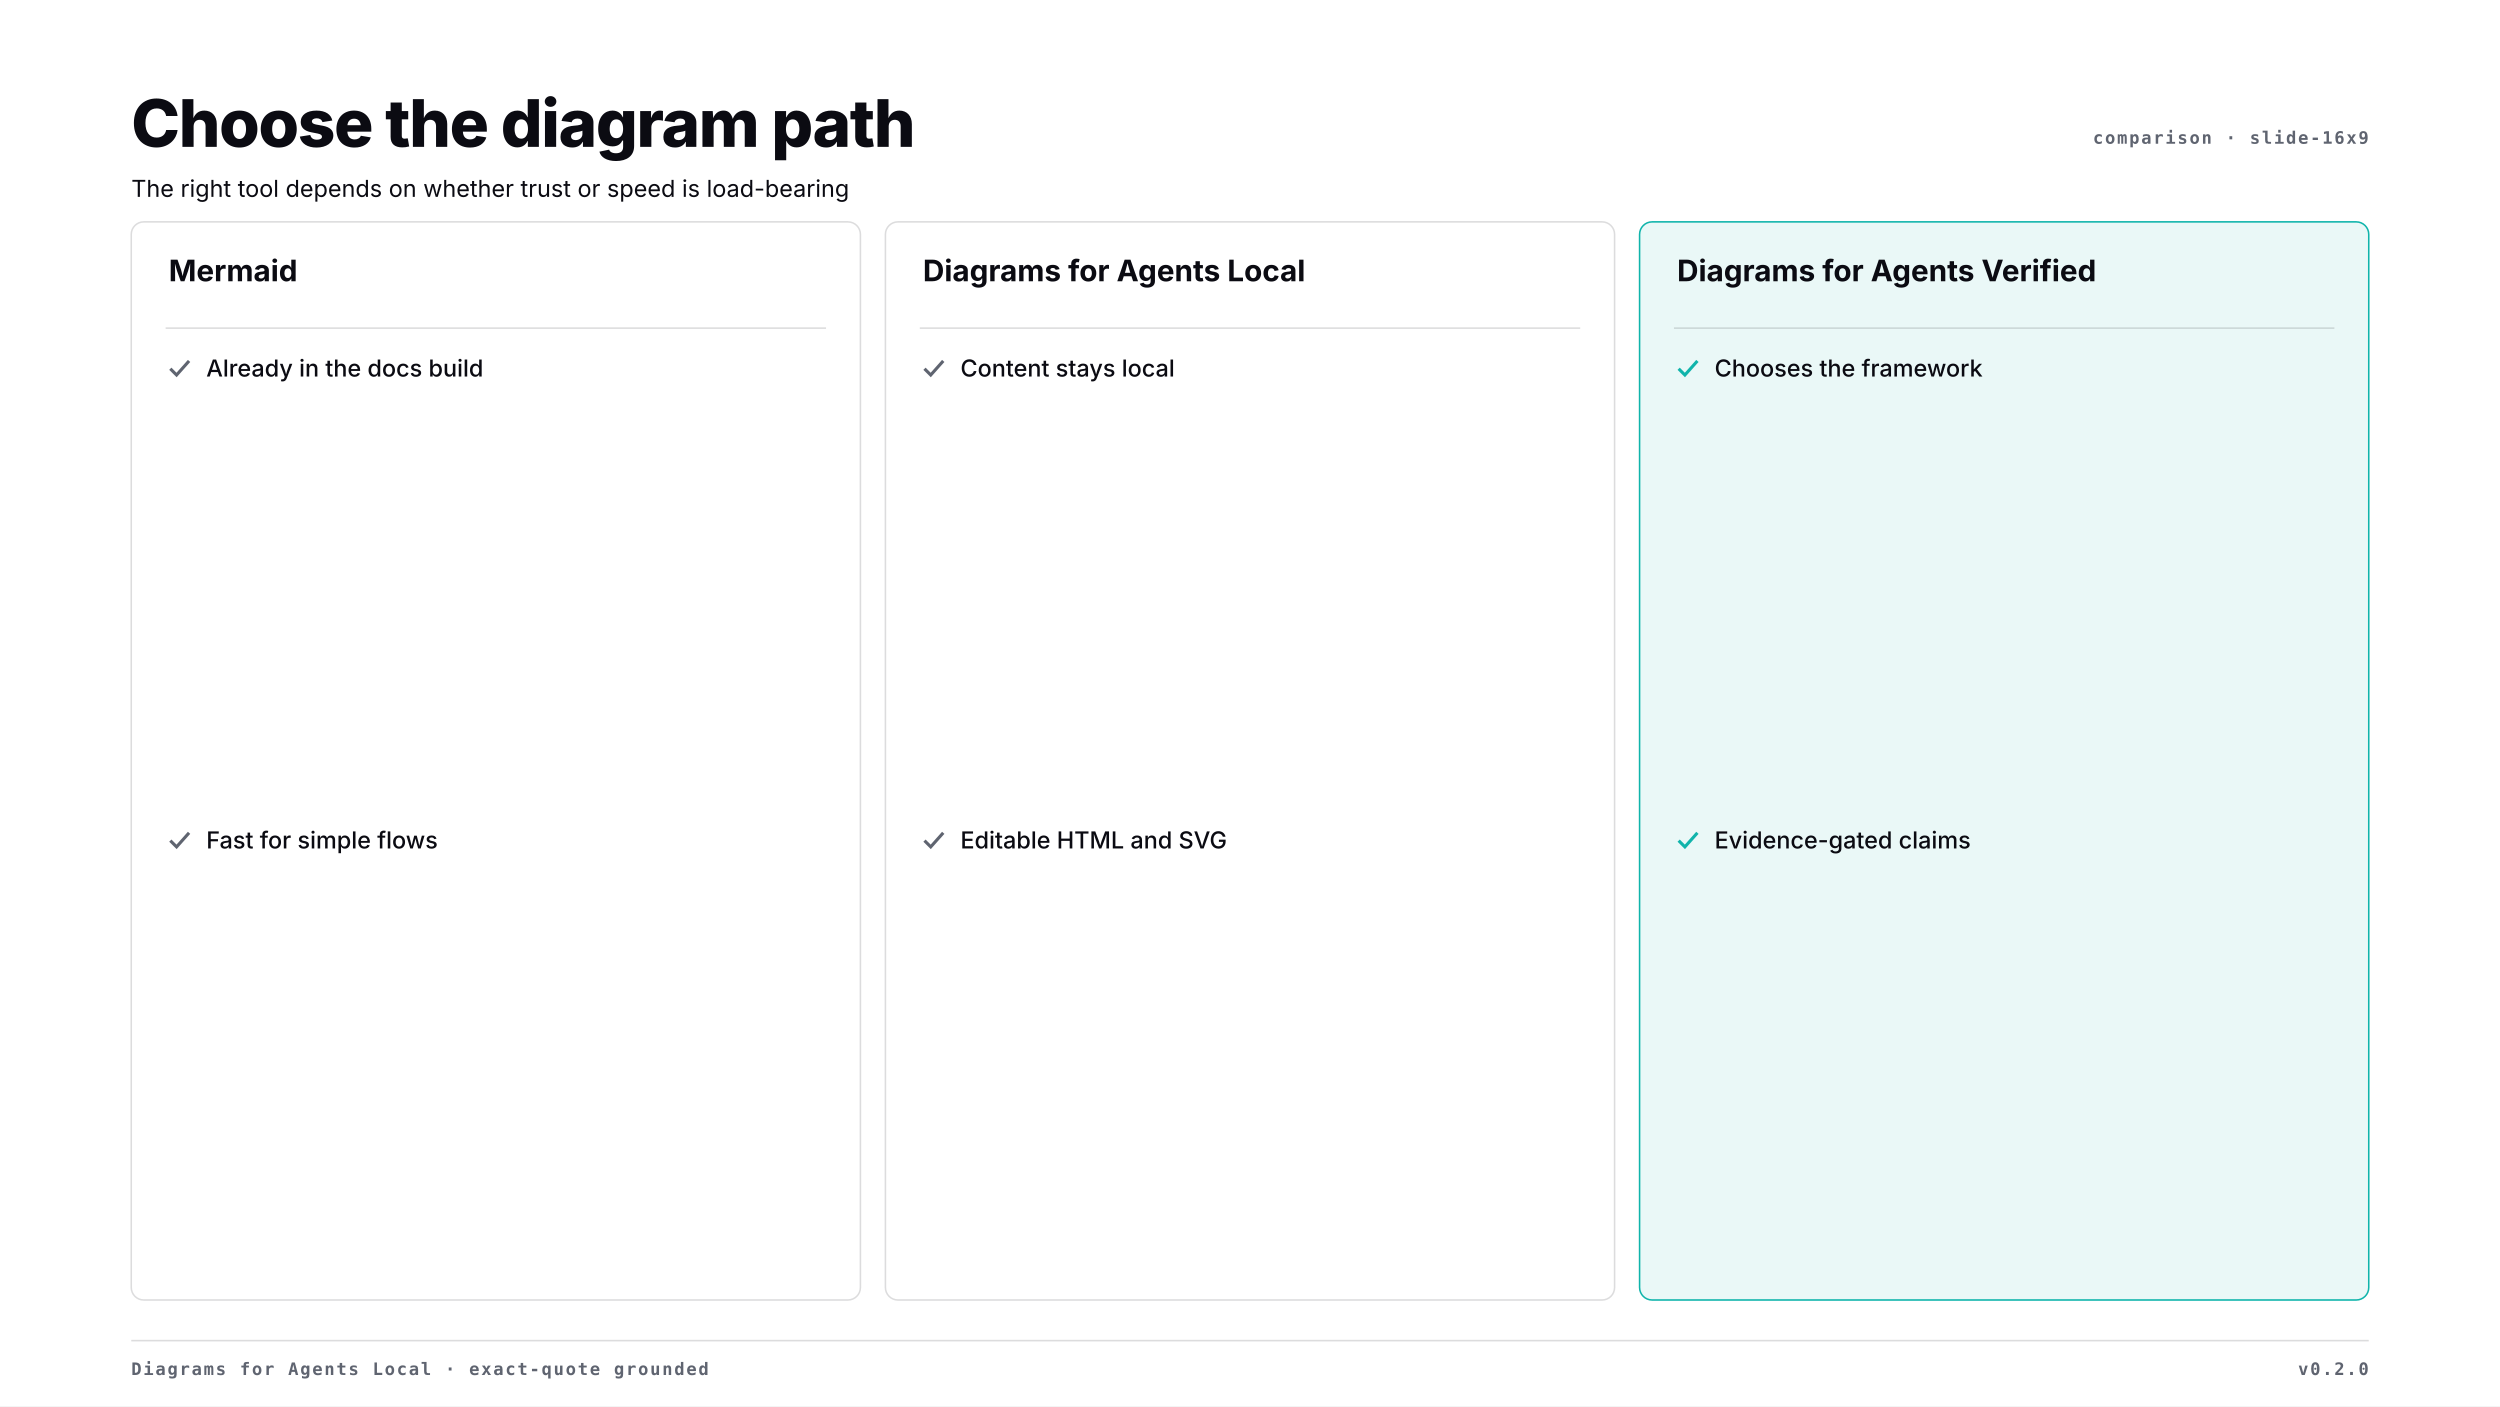
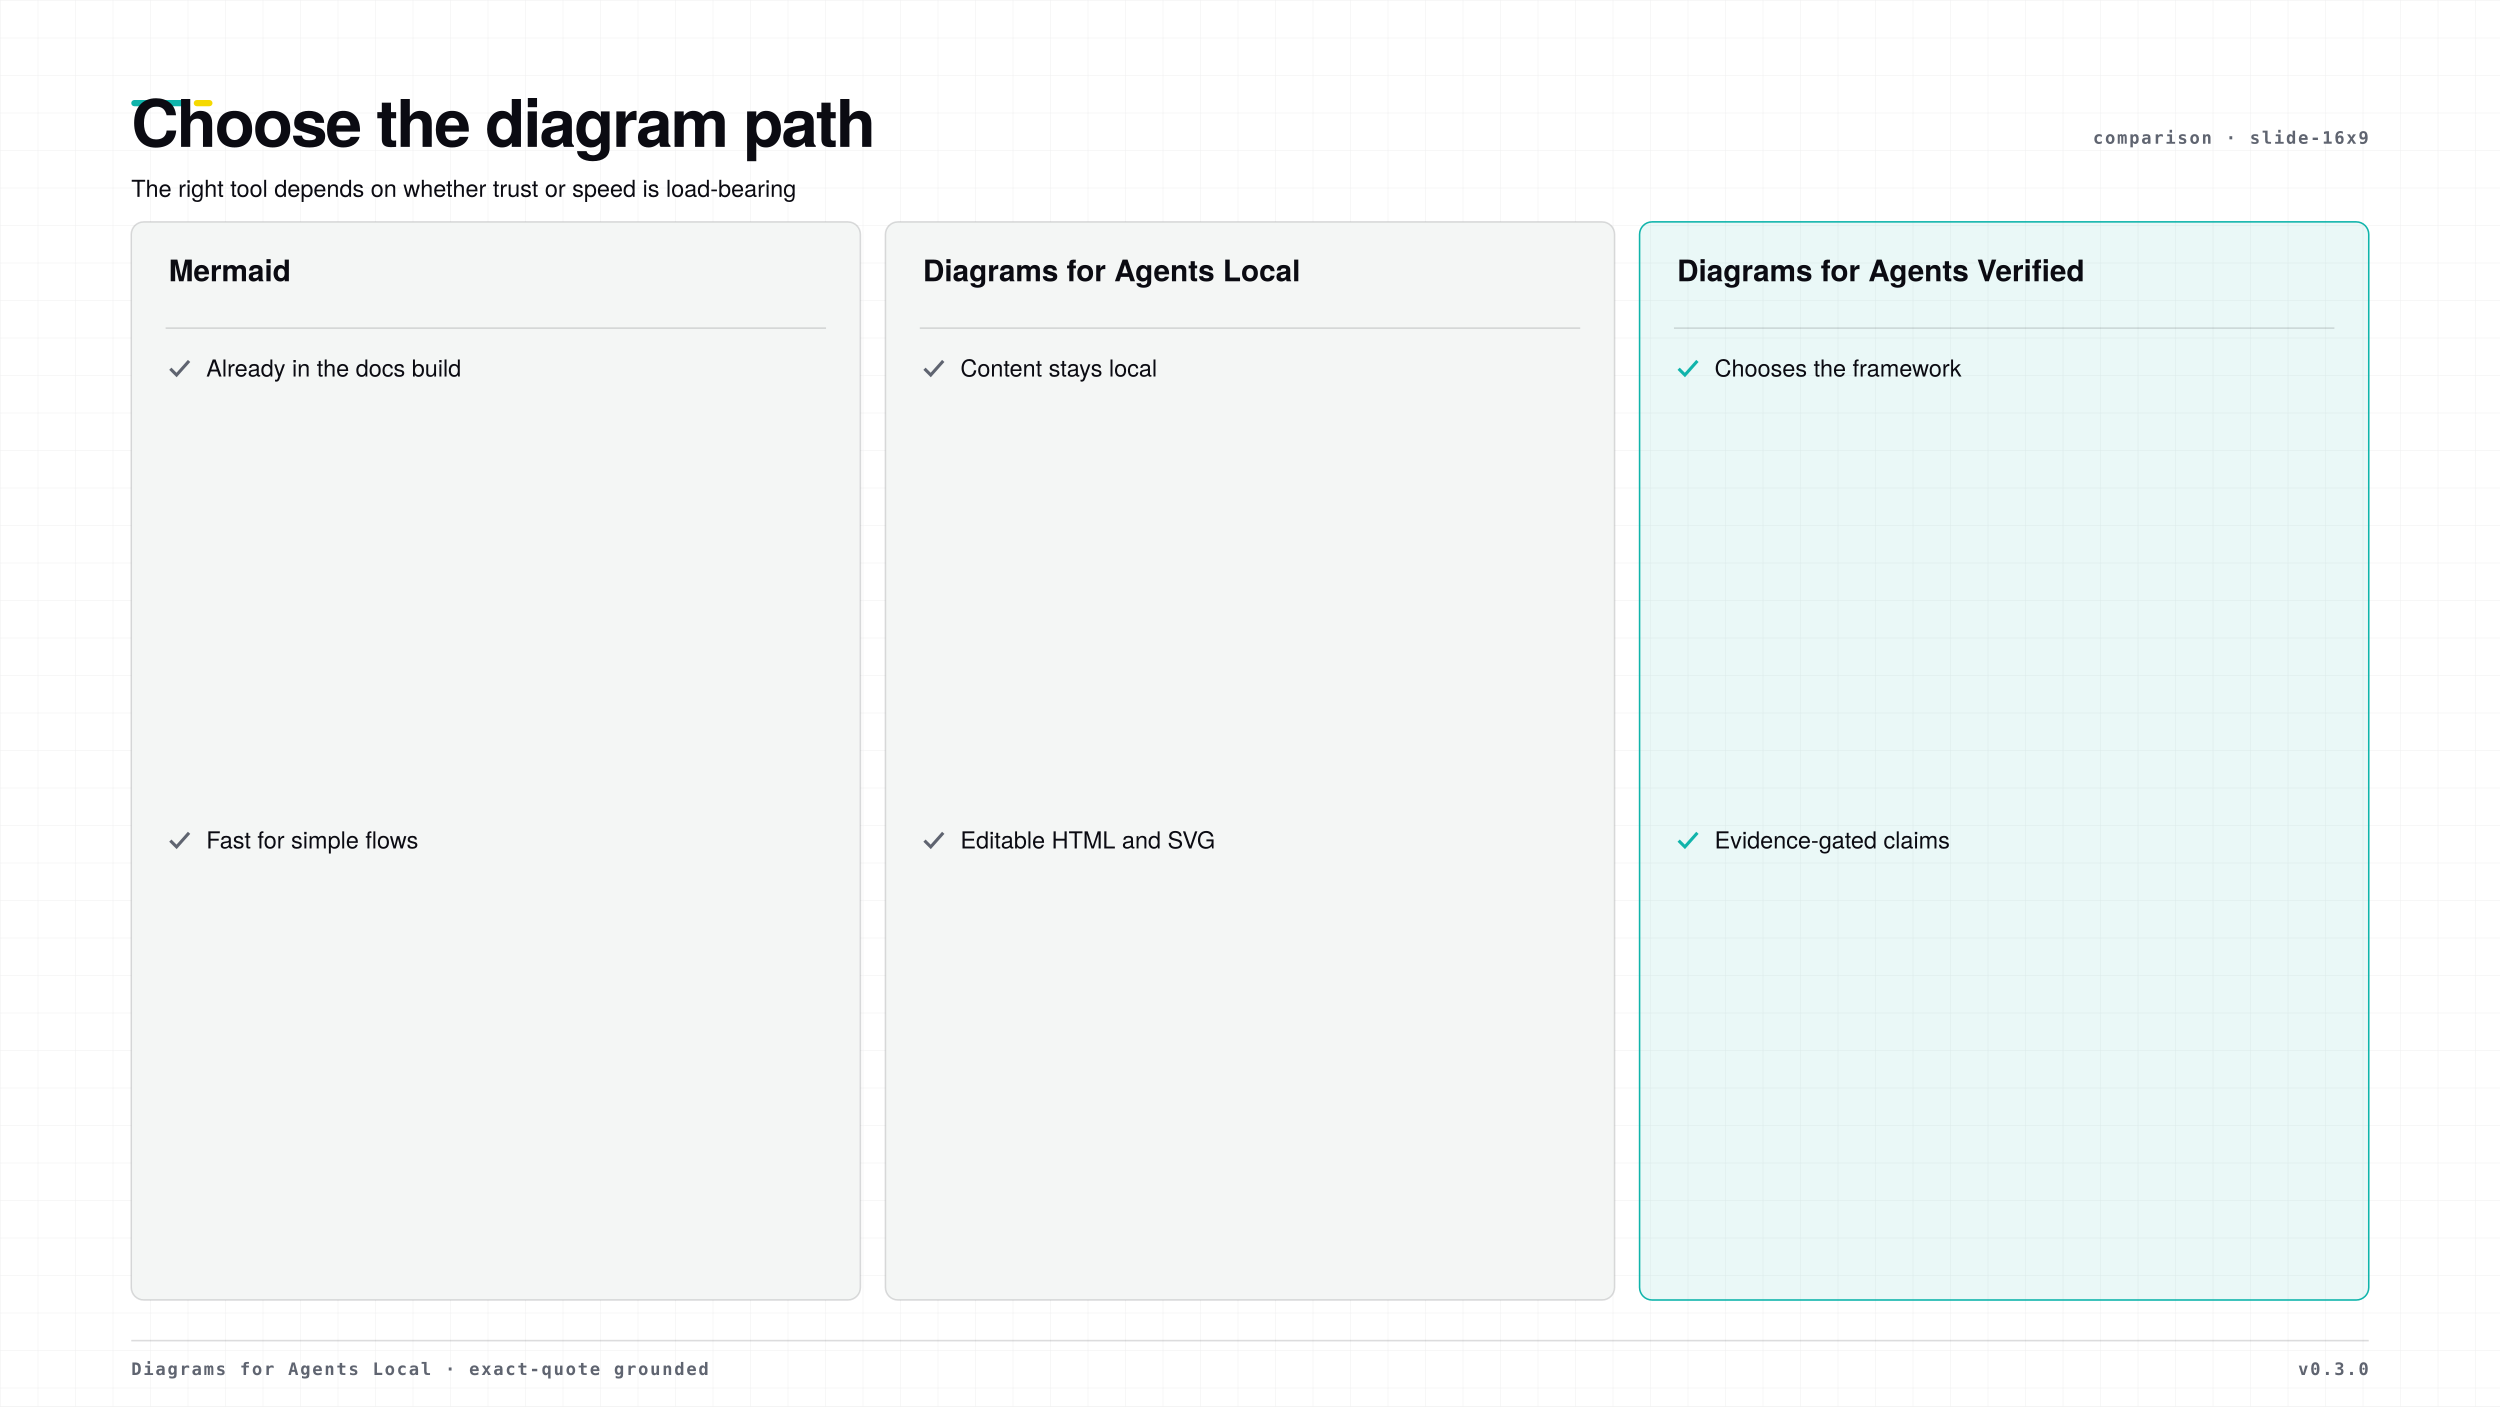
<svg xmlns="http://www.w3.org/2000/svg" role="img" aria-labelledby="diagrams-for-agents-title diagrams-for-agents-desc" viewBox="0 0 1600 900" width="1600" height="900" data-diagrams-for-agents-family="comparison">
  <style>
-     :root{--paper:#ffffff;--paper-2:#ffffff;--ink:#0b0b12;--muted:#5f6470;--accent:#10b4ab;--accent-soft:#10b4ab16;--rule:#0b0b1224;--rule-strong:#0b0b1266}
-     text{font-family:Inter, Arial, sans-serif;fill:#0b0b12}
-     .eyebrow,.axis,.edge-label{font-family:ui-monospace,SFMono-Regular,Menlo,monospace;text-transform:uppercase;letter-spacing:.1em;fill:#5f6470}
-     .eyebrow{font-size:11px;font-weight:700}.axis{font-size:11px;font-weight:650}.edge-label{font-size:10px;font-weight:650}
+     :root{--paper:#ffffff;--paper-2:#f4f6f5;--ink:#0b0b12;--muted:#5f6470;--accent:#10b4ab;--accent-2:#f5d900;--accent-soft:#10b4ab1c;--rule:#0b0b1220;--rule-strong:#0b0b125c}
+     text{font-family:Avenir Next, Helvetica Neue, sans-serif;fill:#0b0b12}
+     .eyebrow,.axis,.edge-label,.meta{font-family:ui-monospace,SFMono-Regular,Menlo,monospace;text-transform:uppercase;letter-spacing:.1em;fill:#5f6470}
+     .eyebrow{font-size:11px;font-weight:700}.meta{font-size:9px;font-weight:620;letter-spacing:.06em}.axis{font-size:11px;font-weight:650}.edge-label{font-size:10px;font-weight:650}
  </style>
  <defs>
    <marker id="arrow" markerWidth="8" markerHeight="6" refX="7" refY="3" orient="auto">
      <path d="M0 0L8 3L0 6Z" fill="#5f6470" />
    </marker>
+     <pattern id="paper-grid" width="24" height="24" patternUnits="userSpaceOnUse">
+       <path d="M24 0H0V24" fill="none" stroke="#0b0b1224" stroke-width=".65" />
+     </pattern>
  </defs>
  <rect width="100%" height="100%" fill="#ffffff" />
-   <text x="84" y="94" font-size="42" font-weight="760" letter-spacing="-.02em">Choose the diagram path</text>
+   <rect width="100%" height="100%" fill="url(#paper-grid)" opacity=".44" />
+   <rect x="84" y="64" width="34" height="4" rx="2" fill="#10b4ab" />
+   <rect x="124" y="64" width="12" height="4" rx="2" fill="#f5d900" />
+   <text x="84" y="94" font-family="Avenir Next, Helvetica Neue, sans-serif" font-size="42" font-weight="760" letter-spacing="-.03em">Choose the diagram path</text>
  <text x="84" y="126" font-size="15" fill="#5f6470">The right tool depends on whether trust or speed is load-bearing</text>
  <text x="1516" y="92" text-anchor="end" class="eyebrow">comparison · slide-16x9</text>
  <g>
-     <rect x="84" y="142" width="466.667" height="690" rx="8" fill="#ffffff" stroke="#0b0b1224" />
+     <rect x="84" y="142" width="466.667" height="690" rx="8" fill="#f4f6f5" stroke="#0b0b1224" />
    <text x="108" y="180" text-anchor="start" font-size="19" font-weight="720" fill="#0b0b12" class="">
      <tspan x="108" dy="0">Mermaid</tspan>
    </text>
    <line x1="106" y1="210" x2="528.667" y2="210" stroke="#0b0b1224" />
    <path d="M 109 236 l 4 4 l 8 -9" fill="none" stroke="#5f6470" stroke-width="2" />
    <text x="132" y="241" text-anchor="start" font-size="15" font-weight="500" fill="#0b0b12" class="">
      <tspan x="132" dy="0">Already in the docs build</tspan>
    </text>
    <path d="M 109 538 l 4 4 l 8 -9" fill="none" stroke="#5f6470" stroke-width="2" />
    <text x="132" y="543" text-anchor="start" font-size="15" font-weight="500" fill="#0b0b12" class="">
      <tspan x="132" dy="0">Fast for simple flows</tspan>
    </text>
  </g>
  <g>
-     <rect x="566.667" y="142" width="466.667" height="690" rx="8" fill="#ffffff" stroke="#0b0b1224" />
+     <rect x="566.667" y="142" width="466.667" height="690" rx="8" fill="#f4f6f5" stroke="#0b0b1224" />
    <text x="590.667" y="180" text-anchor="start" font-size="19" font-weight="720" fill="#0b0b12" class="">
      <tspan x="590.667" dy="0">Diagrams for Agents Local</tspan>
    </text>
    <line x1="588.667" y1="210" x2="1011.333" y2="210" stroke="#0b0b1224" />
    <path d="M 591.667 236 l 4 4 l 8 -9" fill="none" stroke="#5f6470" stroke-width="2" />
    <text x="614.667" y="241" text-anchor="start" font-size="15" font-weight="500" fill="#0b0b12" class="">
      <tspan x="614.667" dy="0">Content stays local</tspan>
    </text>
    <path d="M 591.667 538 l 4 4 l 8 -9" fill="none" stroke="#5f6470" stroke-width="2" />
    <text x="614.667" y="543" text-anchor="start" font-size="15" font-weight="500" fill="#0b0b12" class="">
      <tspan x="614.667" dy="0">Editable HTML and SVG</tspan>
    </text>
  </g>
  <g>
    <rect x="1049.333" y="142" width="466.667" height="690" rx="8" fill="#10b4ab16" stroke="#10b4ab" />
    <text x="1073.333" y="180" text-anchor="start" font-size="19" font-weight="720" fill="#0b0b12" class="">
      <tspan x="1073.333" dy="0">Diagrams for Agents Verified</tspan>
    </text>
    <line x1="1071.333" y1="210" x2="1494" y2="210" stroke="#0b0b1224" />
    <path d="M 1074.333 236 l 4 4 l 8 -9" fill="none" stroke="#10b4ab" stroke-width="2" />
    <text x="1097.333" y="241" text-anchor="start" font-size="15" font-weight="500" fill="#0b0b12" class="">
      <tspan x="1097.333" dy="0">Chooses the framework</tspan>
    </text>
    <path d="M 1074.333 538 l 4 4 l 8 -9" fill="none" stroke="#10b4ab" stroke-width="2" />
    <text x="1097.333" y="543" text-anchor="start" font-size="15" font-weight="500" fill="#0b0b12" class="">
      <tspan x="1097.333" dy="0">Evidence-gated claims</tspan>
    </text>
  </g>
  <line x1="84" y1="858" x2="1516" y2="858" stroke="#0b0b1224" />
  <text x="84" y="880" class="eyebrow">Diagrams for Agents Local · exact-quote grounded</text>
-   <text x="1516" y="880" text-anchor="end" class="eyebrow">v0.2.0</text>
+   <text x="1516" y="880" text-anchor="end" class="eyebrow">v0.3.0</text>
</svg>
